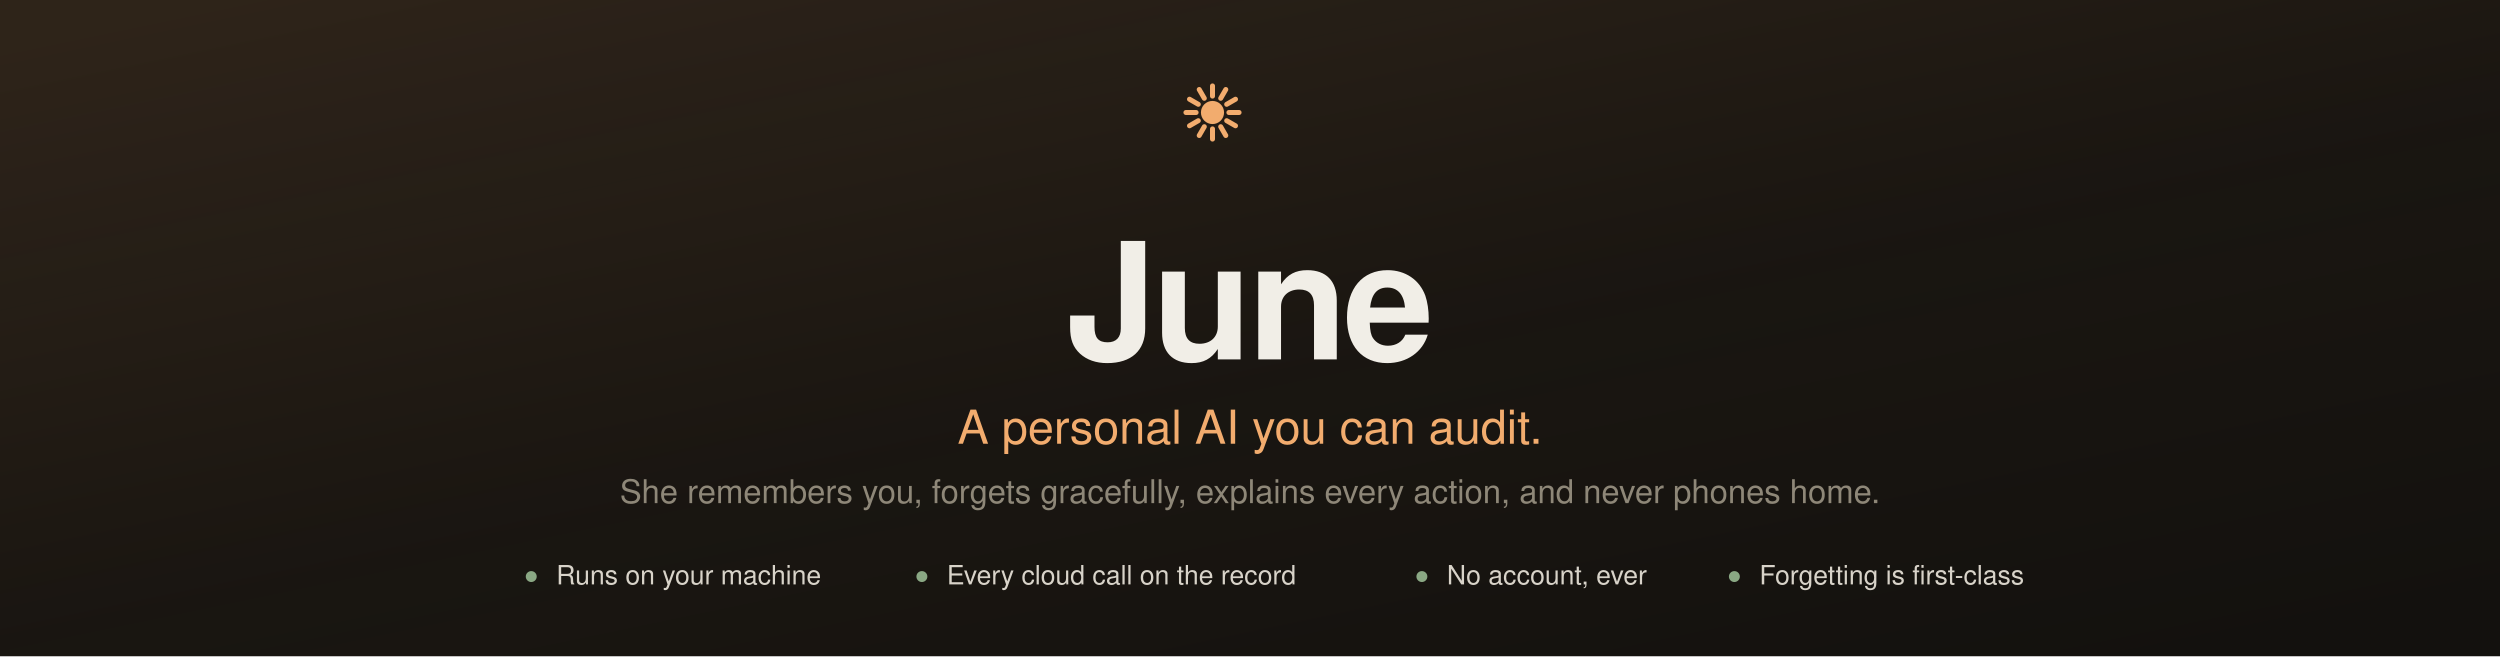
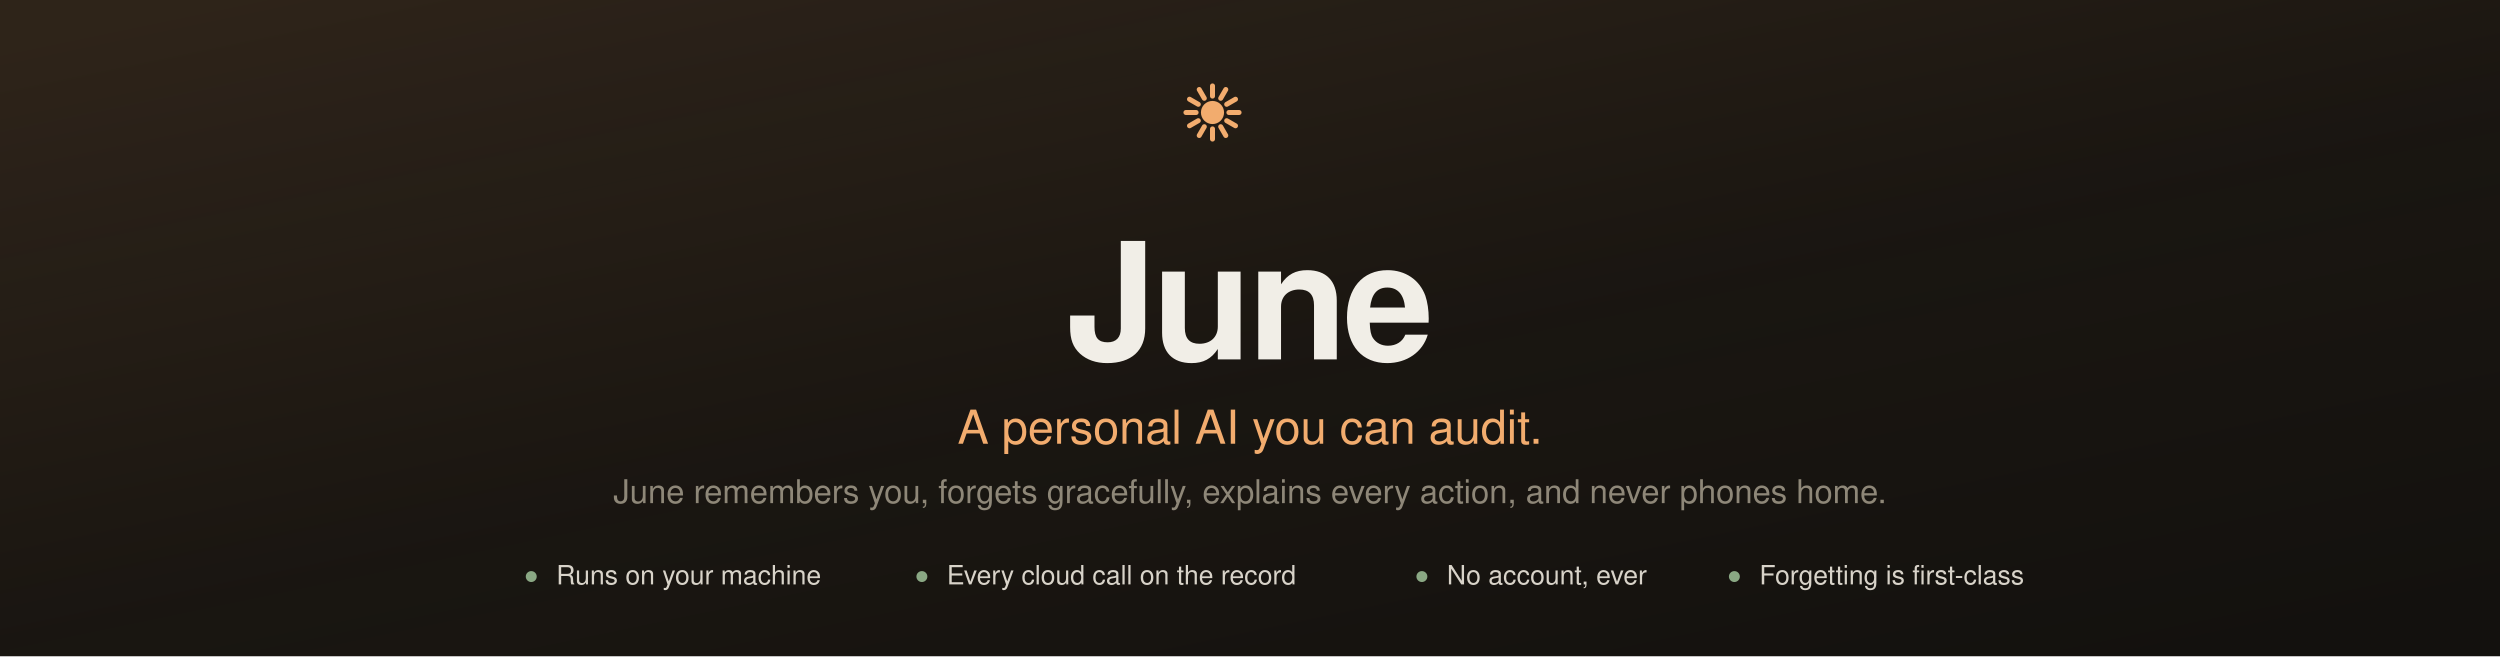
- <svg xmlns="http://www.w3.org/2000/svg" viewBox="0 0 1600 420" width="1600" height="420" role="img" aria-label="June — a personal AI you can audit. She remembers you, forgets gracefully, explains every action, and never phones home.">
+ <svg xmlns="http://www.w3.org/2000/svg" viewBox="0 0 1600 420" width="1600" height="420" role="img" aria-label="June — a personal AI you can audit. June remembers you, forgets gracefully, explains every action, and never phones home.">
  <defs>
    <linearGradient id="heroGlowDark" x1="0.1" y1="0" x2="0.9" y2="1">
      <stop offset="0%" stop-color="#F2AC6E" stop-opacity="0.12" />
      <stop offset="55%" stop-color="#F2AC6E" stop-opacity="0.03" />
      <stop offset="100%" stop-color="#F2AC6E" stop-opacity="0" />
    </linearGradient>
  </defs>
  <rect width="1600" height="420" fill="#13110E" />
  <rect width="1600" height="420" fill="url(#heroGlowDark)" />
  <g transform="translate(752, 48) scale(1.0)">
    <g stroke="#F2AC6E" stroke-width="3.2" stroke-linecap="round">
      <line x1="34.50" y1="24.00" x2="41.00" y2="24.00" />
      <line x1="33.09" y1="29.25" x2="38.72" y2="32.50" />
      <line x1="29.25" y1="33.09" x2="32.50" y2="38.72" />
      <line x1="24.00" y1="34.50" x2="24.00" y2="41.00" />
      <line x1="18.75" y1="33.09" x2="15.50" y2="38.72" />
      <line x1="14.91" y1="29.25" x2="9.28" y2="32.50" />
      <line x1="13.50" y1="24.00" x2="7.00" y2="24.00" />
      <line x1="14.91" y1="18.75" x2="9.28" y2="15.50" />
      <line x1="18.75" y1="14.91" x2="15.50" y2="9.28" />
      <line x1="24.00" y1="13.50" x2="24.00" y2="7.00" />
      <line x1="29.25" y1="14.91" x2="32.50" y2="9.28" />
      <line x1="33.09" y1="18.75" x2="38.72" y2="15.50" />
    </g>
    <circle cx="24" cy="24" r="7.4" fill="#F2AC6E" />
  </g>
  <text x="800" y="230" text-anchor="middle" font-family="Helvetica Neue, Helvetica, Arial, sans-serif" font-size="104" font-weight="600" fill="#F1EEE7" letter-spacing="-2.5">June</text>
  <text x="800" y="284" text-anchor="middle" font-family="Helvetica Neue, Helvetica, Arial, sans-serif" font-size="30" font-weight="500" fill="#F2AC6E">A personal AI you can audit.</text>
-   <text x="800" y="322" text-anchor="middle" font-family="Helvetica Neue, Helvetica, Arial, sans-serif" font-size="21" font-weight="400" fill="#8E8778">She remembers you, forgets gracefully, explains every action, and never phones home.</text>
+   <text x="800" y="322" text-anchor="middle" font-family="Helvetica Neue, Helvetica, Arial, sans-serif" font-size="21" font-weight="400" fill="#8E8778">June remembers you, forgets gracefully, explains every action, and never phones home.</text>
  <g font-family="Helvetica Neue, Helvetica, Arial, sans-serif" font-size="17" font-weight="500" fill="#D8D3C9">
    <g transform="translate(340, 374)">
      <circle cx="0" cy="-5" r="3.5" fill="#8AA884" />
      <text x="16" y="0">Runs on your machine</text>
    </g>
    <g transform="translate(590, 374)">
      <circle cx="0" cy="-5" r="3.5" fill="#8AA884" />
      <text x="16" y="0">Every cloud call on the record</text>
    </g>
    <g transform="translate(910, 374)">
      <circle cx="0" cy="-5" r="3.5" fill="#8AA884" />
      <text x="16" y="0">No account, ever</text>
    </g>
    <g transform="translate(1110, 374)">
      <circle cx="0" cy="-5" r="3.5" fill="#8AA884" />
      <text x="16" y="0">Forgetting is first-class</text>
    </g>
  </g>
</svg>
